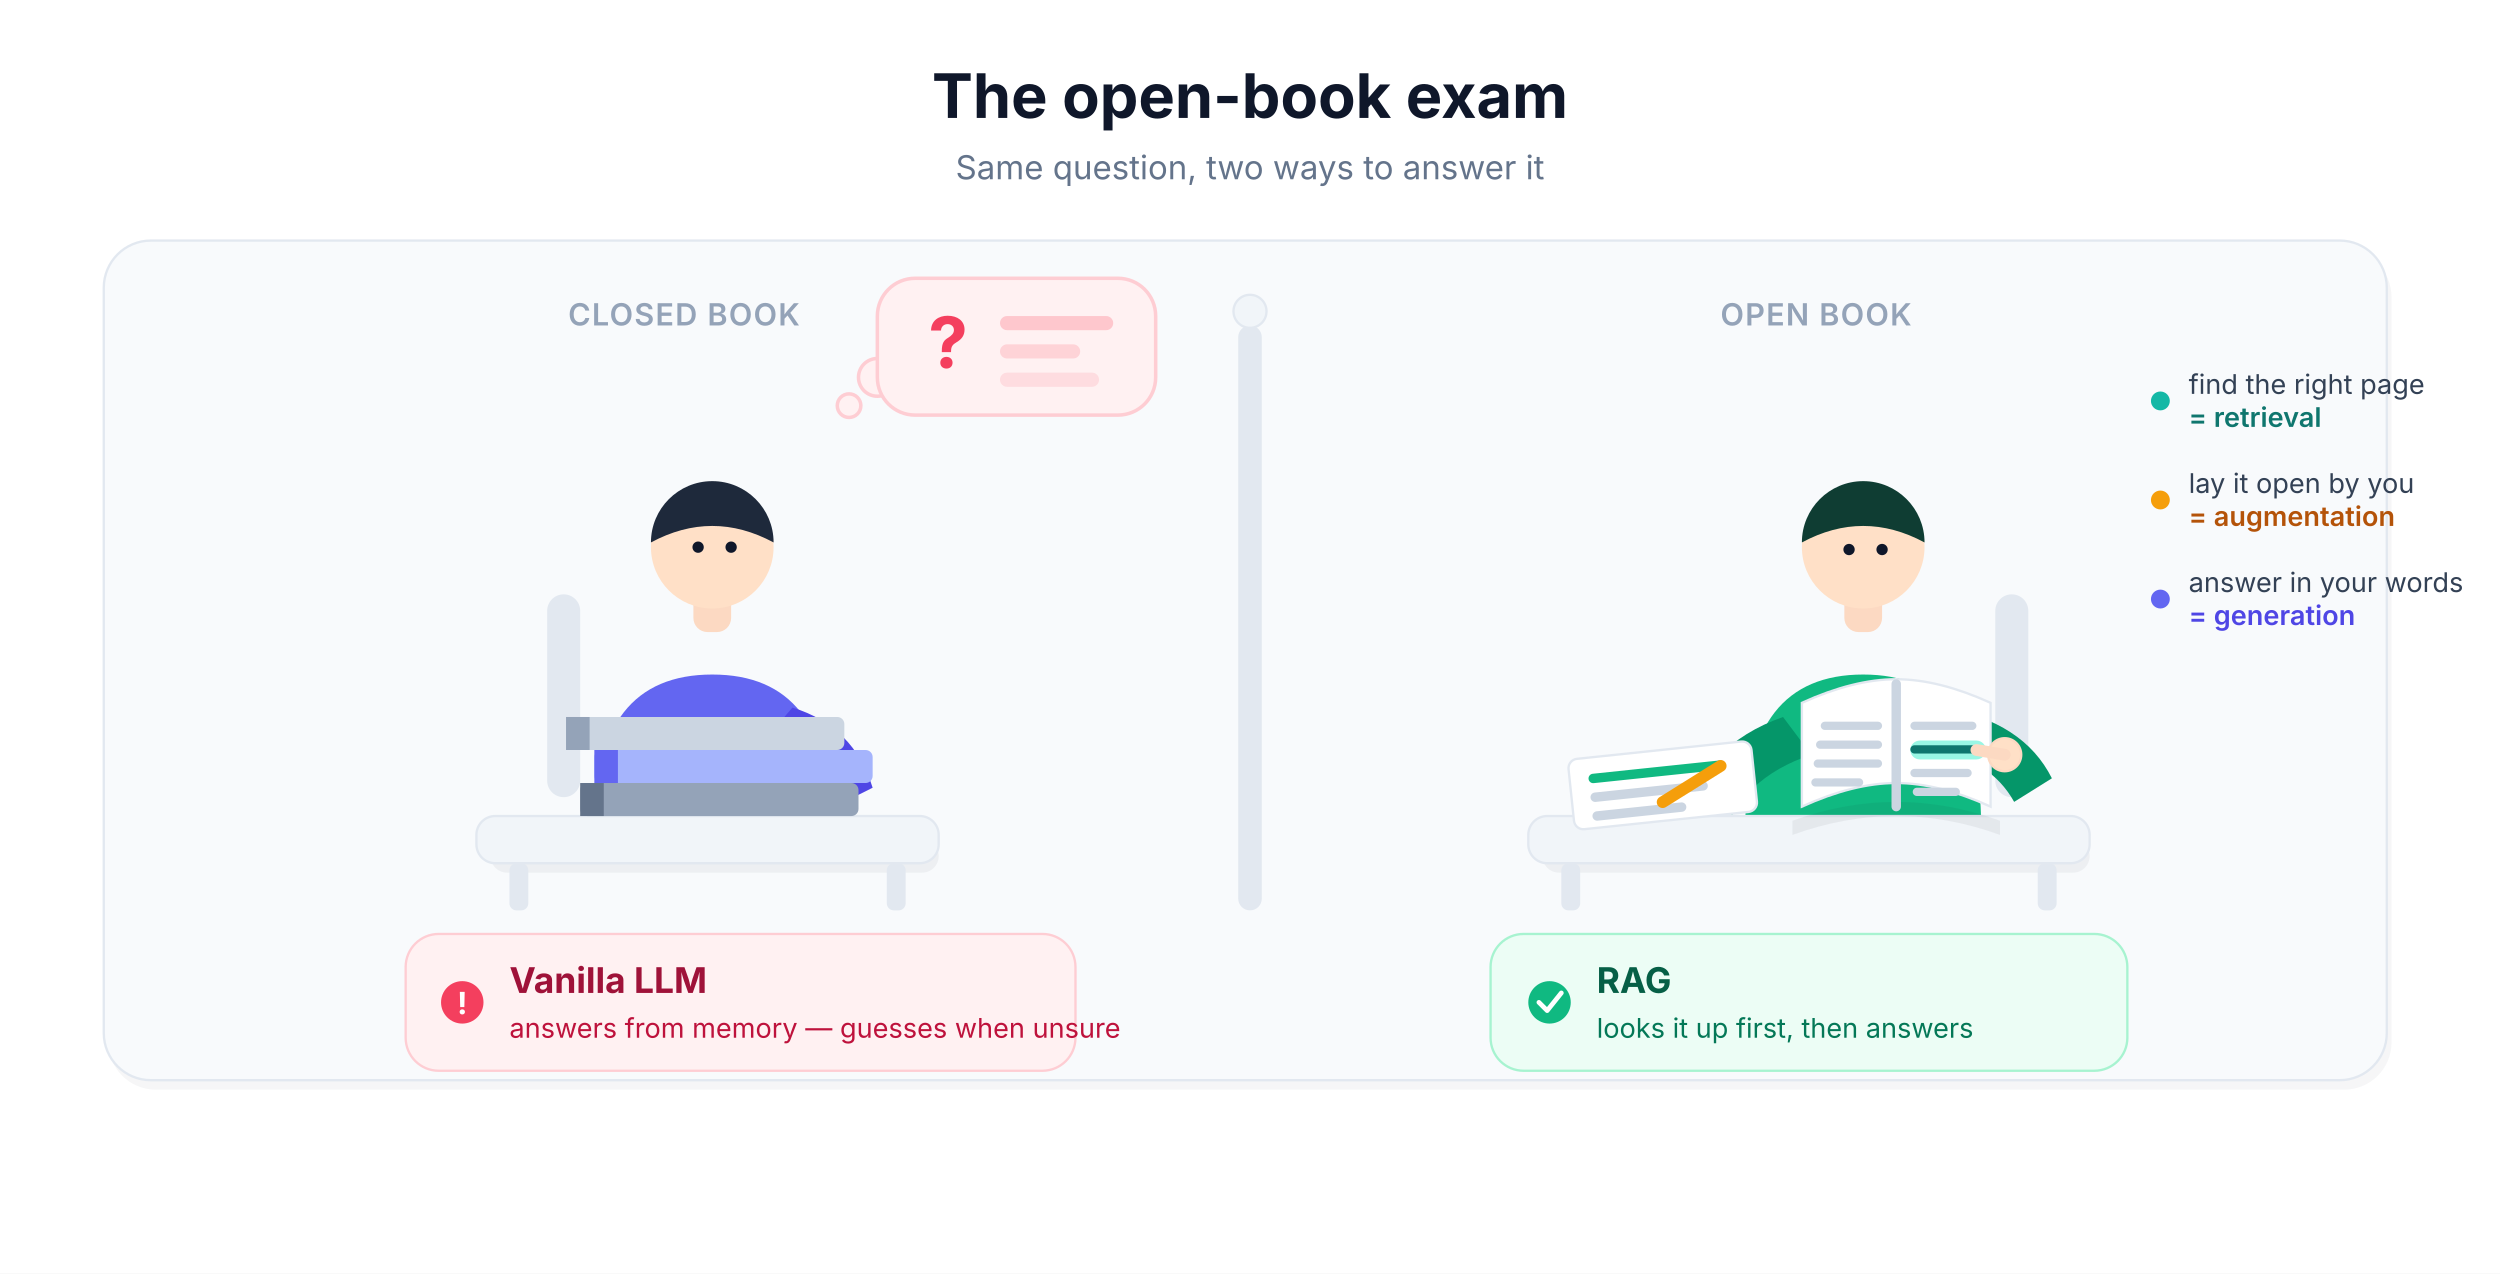
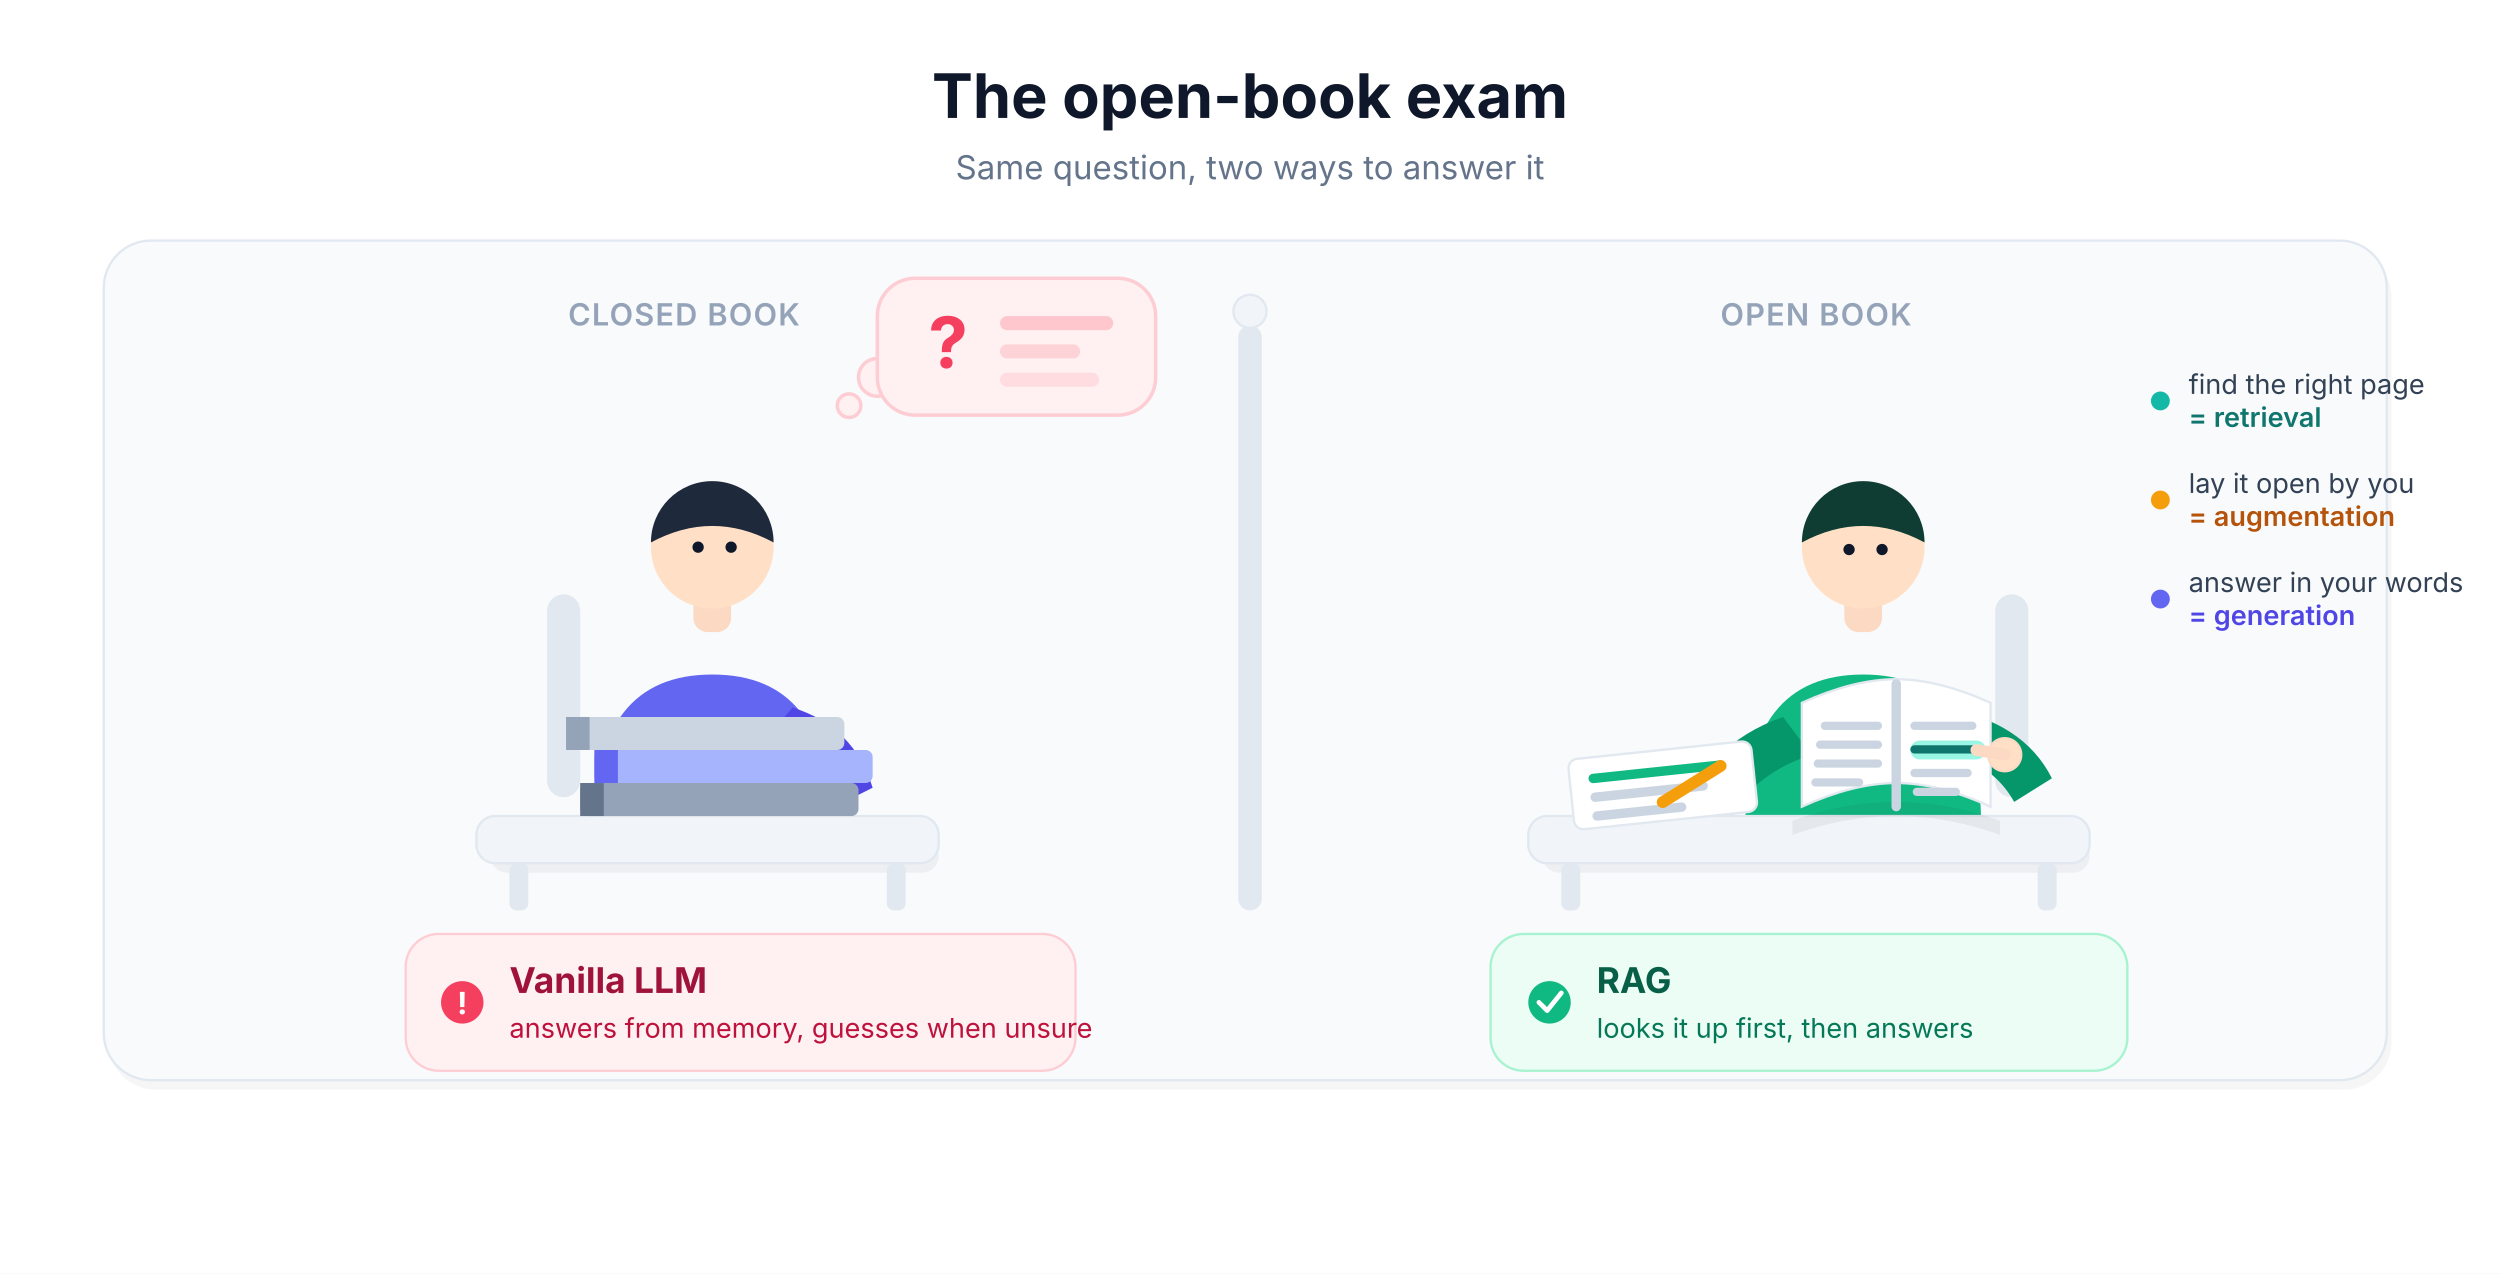
<svg xmlns="http://www.w3.org/2000/svg" viewBox="0 0 1060 540" font-family="'Inter', system-ui, -apple-system, 'Segoe UI', Roboto, sans-serif">
  <rect x="0" y="0" width="1060" height="540" fill="#ffffff" />
  <text x="530" y="50" text-anchor="middle" font-size="26" font-weight="700" fill="#0f172a">The open-book exam</text>
  <text x="530" y="76" text-anchor="middle" font-size="14" fill="#64748b">Same question, two ways to answer it</text>
  <rect x="46" y="106" width="968" height="356" rx="20" fill="#0f172a" opacity="0.04" />
  <rect x="44" y="102" width="968" height="356" rx="20" fill="#f8fafc" stroke="#e2e8f0" stroke-width="1" />
  <rect x="525" y="138" width="10" height="248" rx="5" fill="#e2e8f0" />
  <circle cx="530" cy="132" r="7" fill="#f1f5f9" stroke="#e2e8f0" stroke-width="1" />
  <text x="290" y="138" text-anchor="middle" font-size="13" font-weight="600" fill="#94a3b8" letter-spacing="0.5">CLOSED BOOK</text>
  <g>
    <circle cx="360" cy="172" r="5" fill="#fff1f2" stroke="#fecdd3" stroke-width="1.5" />
    <circle cx="372" cy="160" r="8" fill="#fff1f2" stroke="#fecdd3" stroke-width="1.5" />
    <rect x="372" y="118" width="118" height="58" rx="16" fill="#fff1f2" stroke="#fecdd3" stroke-width="1.5" />
    <text x="402" y="156" text-anchor="middle" font-size="30" font-weight="700" fill="#f43f5e">?</text>
    <rect x="424" y="134" width="48" height="6" rx="3" fill="#fda4af" opacity="0.55" />
    <rect x="424" y="146" width="34" height="6" rx="3" fill="#fda4af" opacity="0.4" />
    <rect x="424" y="158" width="42" height="6" rx="3" fill="#fda4af" opacity="0.28" />
  </g>
  <g>
    <rect x="232" y="252" width="14" height="86" rx="7" fill="#e2e8f0" />
    <path d="M252 350 q0 -64 50 -64 q50 0 50 64 z" fill="#6366f1" />
    <path d="M336 300 q26 8 34 34 l-16 8 q-10 -22 -30 -28 z" fill="#4f46e5" />
    <rect x="294" y="248" width="16" height="20" rx="6" fill="#fcd9c2" />
    <circle cx="302" cy="232" r="26" fill="#ffe0c7" />
    <path d="M276 230 a26 26 0 0 1 52 0 q-26 -14 -52 0 z" fill="#1e293b" />
    <circle cx="296" cy="232" r="2.4" fill="#0f172a" />
    <circle cx="310" cy="232" r="2.4" fill="#0f172a" />
  </g>
  <rect x="208" y="356" width="190" height="14" rx="7" fill="#0f172a" opacity="0.05" />
  <rect x="202" y="346" width="196" height="20" rx="8" fill="#f1f5f9" stroke="#e2e8f0" stroke-width="1" />
  <rect x="216" y="366" width="8" height="20" rx="3" fill="#e2e8f0" />
  <rect x="376" y="366" width="8" height="20" rx="3" fill="#e2e8f0" />
  <g>
    <rect x="246" y="332" width="118" height="14" rx="3" fill="#94a3b8" />
    <rect x="246" y="332" width="10" height="14" fill="#64748b" />
    <rect x="252" y="318" width="118" height="14" rx="3" fill="#a5b4fc" />
    <rect x="252" y="318" width="10" height="14" fill="#6366f1" />
    <rect x="240" y="304" width="118" height="14" rx="3" fill="#cbd5e1" />
    <rect x="240" y="304" width="10" height="14" fill="#94a3b8" />
  </g>
  <g>
    <rect x="172" y="396" width="284" height="58" rx="14" fill="#fff1f2" stroke="#fecdd3" stroke-width="1" />
    <circle cx="196" cy="425" r="9" fill="#f43f5e" />
    <path d="M191.5 425 l3.5 3.5 l6 -7" fill="none" stroke="#ffffff" stroke-width="2" stroke-linecap="round" stroke-linejoin="round" opacity="0" />
    <text x="196" y="430" text-anchor="middle" font-size="13" font-weight="700" fill="#ffffff">!</text>
    <text x="216" y="421" font-size="15" font-weight="700" fill="#9f1239">Vanilla LLM</text>
-     <text x="216" y="440" font-size="11.5" fill="#be123c">answers from memory — guesses when unsure</text>
+     <text x="216" y="440" font-size="11.5" fill="#be123c">answers from memory, guesses when unsure</text>
  </g>
  <text x="770" y="138" text-anchor="middle" font-size="13" font-weight="600" fill="#94a3b8" letter-spacing="0.5">OPEN BOOK</text>
  <g>
    <rect x="846" y="252" width="14" height="86" rx="7" fill="#e2e8f0" />
    <path d="M740 350 q0 -64 50 -64 q50 0 50 64 z" fill="#10b981" />
    <rect x="782" y="248" width="16" height="20" rx="6" fill="#fcd9c2" />
    <circle cx="790" cy="232" r="26" fill="#ffe0c7" />
    <path d="M764 230 a26 26 0 0 1 52 0 q-26 -14 -52 0 z" fill="#0f3d33" />
    <circle cx="784" cy="233" r="2.4" fill="#0f172a" />
    <circle cx="798" cy="233" r="2.4" fill="#0f172a" />
    <path d="M756 304 q-34 12 -42 44 l16 8 q8 -26 38 -36 z" fill="#059669" />
    <path d="M824 300 q34 6 46 30 l-16 10 q-10 -18 -34 -22 z" fill="#059669" />
  </g>
  <rect x="654" y="356" width="232" height="14" rx="7" fill="#0f172a" opacity="0.05" />
  <rect x="648" y="346" width="238" height="20" rx="8" fill="#f1f5f9" stroke="#e2e8f0" stroke-width="1" />
  <rect x="662" y="366" width="8" height="20" rx="3" fill="#e2e8f0" />
  <rect x="864" y="366" width="8" height="20" rx="3" fill="#e2e8f0" />
  <g>
    <rect x="666" y="318" width="78" height="30" rx="4" fill="#ffffff" stroke="#e2e8f0" stroke-width="1" transform="rotate(-6 705 333)" />
    <g transform="rotate(-6 705 333)">
      <rect x="674" y="325" width="58" height="4" rx="2" fill="#10b981" />
      <rect x="674" y="333" width="50" height="4" rx="2" fill="#cbd5e1" />
      <rect x="674" y="341" width="40" height="4" rx="2" fill="#cbd5e1" />
    </g>
    <rect x="700" y="330" width="34" height="5" rx="2.5" fill="#f59e0b" transform="rotate(-32 717 332)" />
  </g>
  <g>
    <path d="M760 348 q44 -16 88 0 l0 6 q-44 -16 -88 0 z" fill="#0f172a" opacity="0.06" />
    <path d="M764 342 q22 -10 40 -10 l0 -44 q-18 0 -40 10 z" fill="#ffffff" stroke="#e2e8f0" stroke-width="1" />
    <path d="M844 342 q-22 -10 -40 -10 l0 -44 q18 0 40 10 z" fill="#ffffff" stroke="#e2e8f0" stroke-width="1" />
    <rect x="802" y="288" width="4" height="56" rx="2" fill="#cbd5e1" />
    <rect x="772" y="306" width="26" height="3.5" rx="1.75" fill="#cbd5e1" />
    <rect x="770" y="314" width="28" height="3.5" rx="1.75" fill="#cbd5e1" />
    <rect x="769" y="322" width="29" height="3.5" rx="1.75" fill="#cbd5e1" />
    <rect x="768" y="330" width="22" height="3.5" rx="1.75" fill="#cbd5e1" />
    <rect x="810" y="306" width="28" height="3.5" rx="1.75" fill="#cbd5e1" />
    <rect x="810" y="314" width="32" height="8" rx="4" fill="#99f6e4" />
    <rect x="810" y="316" width="30" height="3.5" rx="1.75" fill="#0f766e" />
    <rect x="810" y="326" width="26" height="3.5" rx="1.75" fill="#cbd5e1" />
    <rect x="811" y="334" width="20" height="3.5" rx="1.75" fill="#cbd5e1" />
    <circle cx="850" cy="320" r="7" fill="#ffe0c7" stroke="#fcd9c2" stroke-width="1" />
    <path d="M850 320 l-12 -2" stroke="#fcd9c2" stroke-width="5" stroke-linecap="round" />
  </g>
  <g>
    <rect x="632" y="396" width="270" height="58" rx="14" fill="#ecfdf5" stroke="#a7f3d0" stroke-width="1" />
    <circle cx="657" cy="425" r="9" fill="#10b981" />
    <path d="M652.5 425 l3.5 3.5 l6 -7.5" fill="none" stroke="#ffffff" stroke-width="2" stroke-linecap="round" stroke-linejoin="round" />
    <text x="677" y="421" font-size="15" font-weight="700" fill="#065f46">RAG</text>
    <text x="677" y="440" font-size="11.5" fill="#047857">looks it up first, then answers</text>
  </g>
  <g>
    <circle cx="916" cy="170" r="4" fill="#14b8a6" />
    <text x="928" y="167" font-size="11.5" fill="#334155">find the right page</text>
    <text x="928" y="181" font-size="11.5" font-weight="600" fill="#0f766e">= retrieval</text>
    <circle cx="916" cy="212" r="4" fill="#f59e0b" />
    <text x="928" y="209" font-size="11.5" fill="#334155">lay it open by you</text>
    <text x="928" y="223" font-size="11.5" font-weight="600" fill="#b45309">= augmentation</text>
    <circle cx="916" cy="254" r="4" fill="#6366f1" />
    <text x="928" y="251" font-size="11.5" fill="#334155">answer in your words</text>
    <text x="928" y="265" font-size="11.5" font-weight="600" fill="#4f46e5">= generation</text>
  </g>
</svg>
